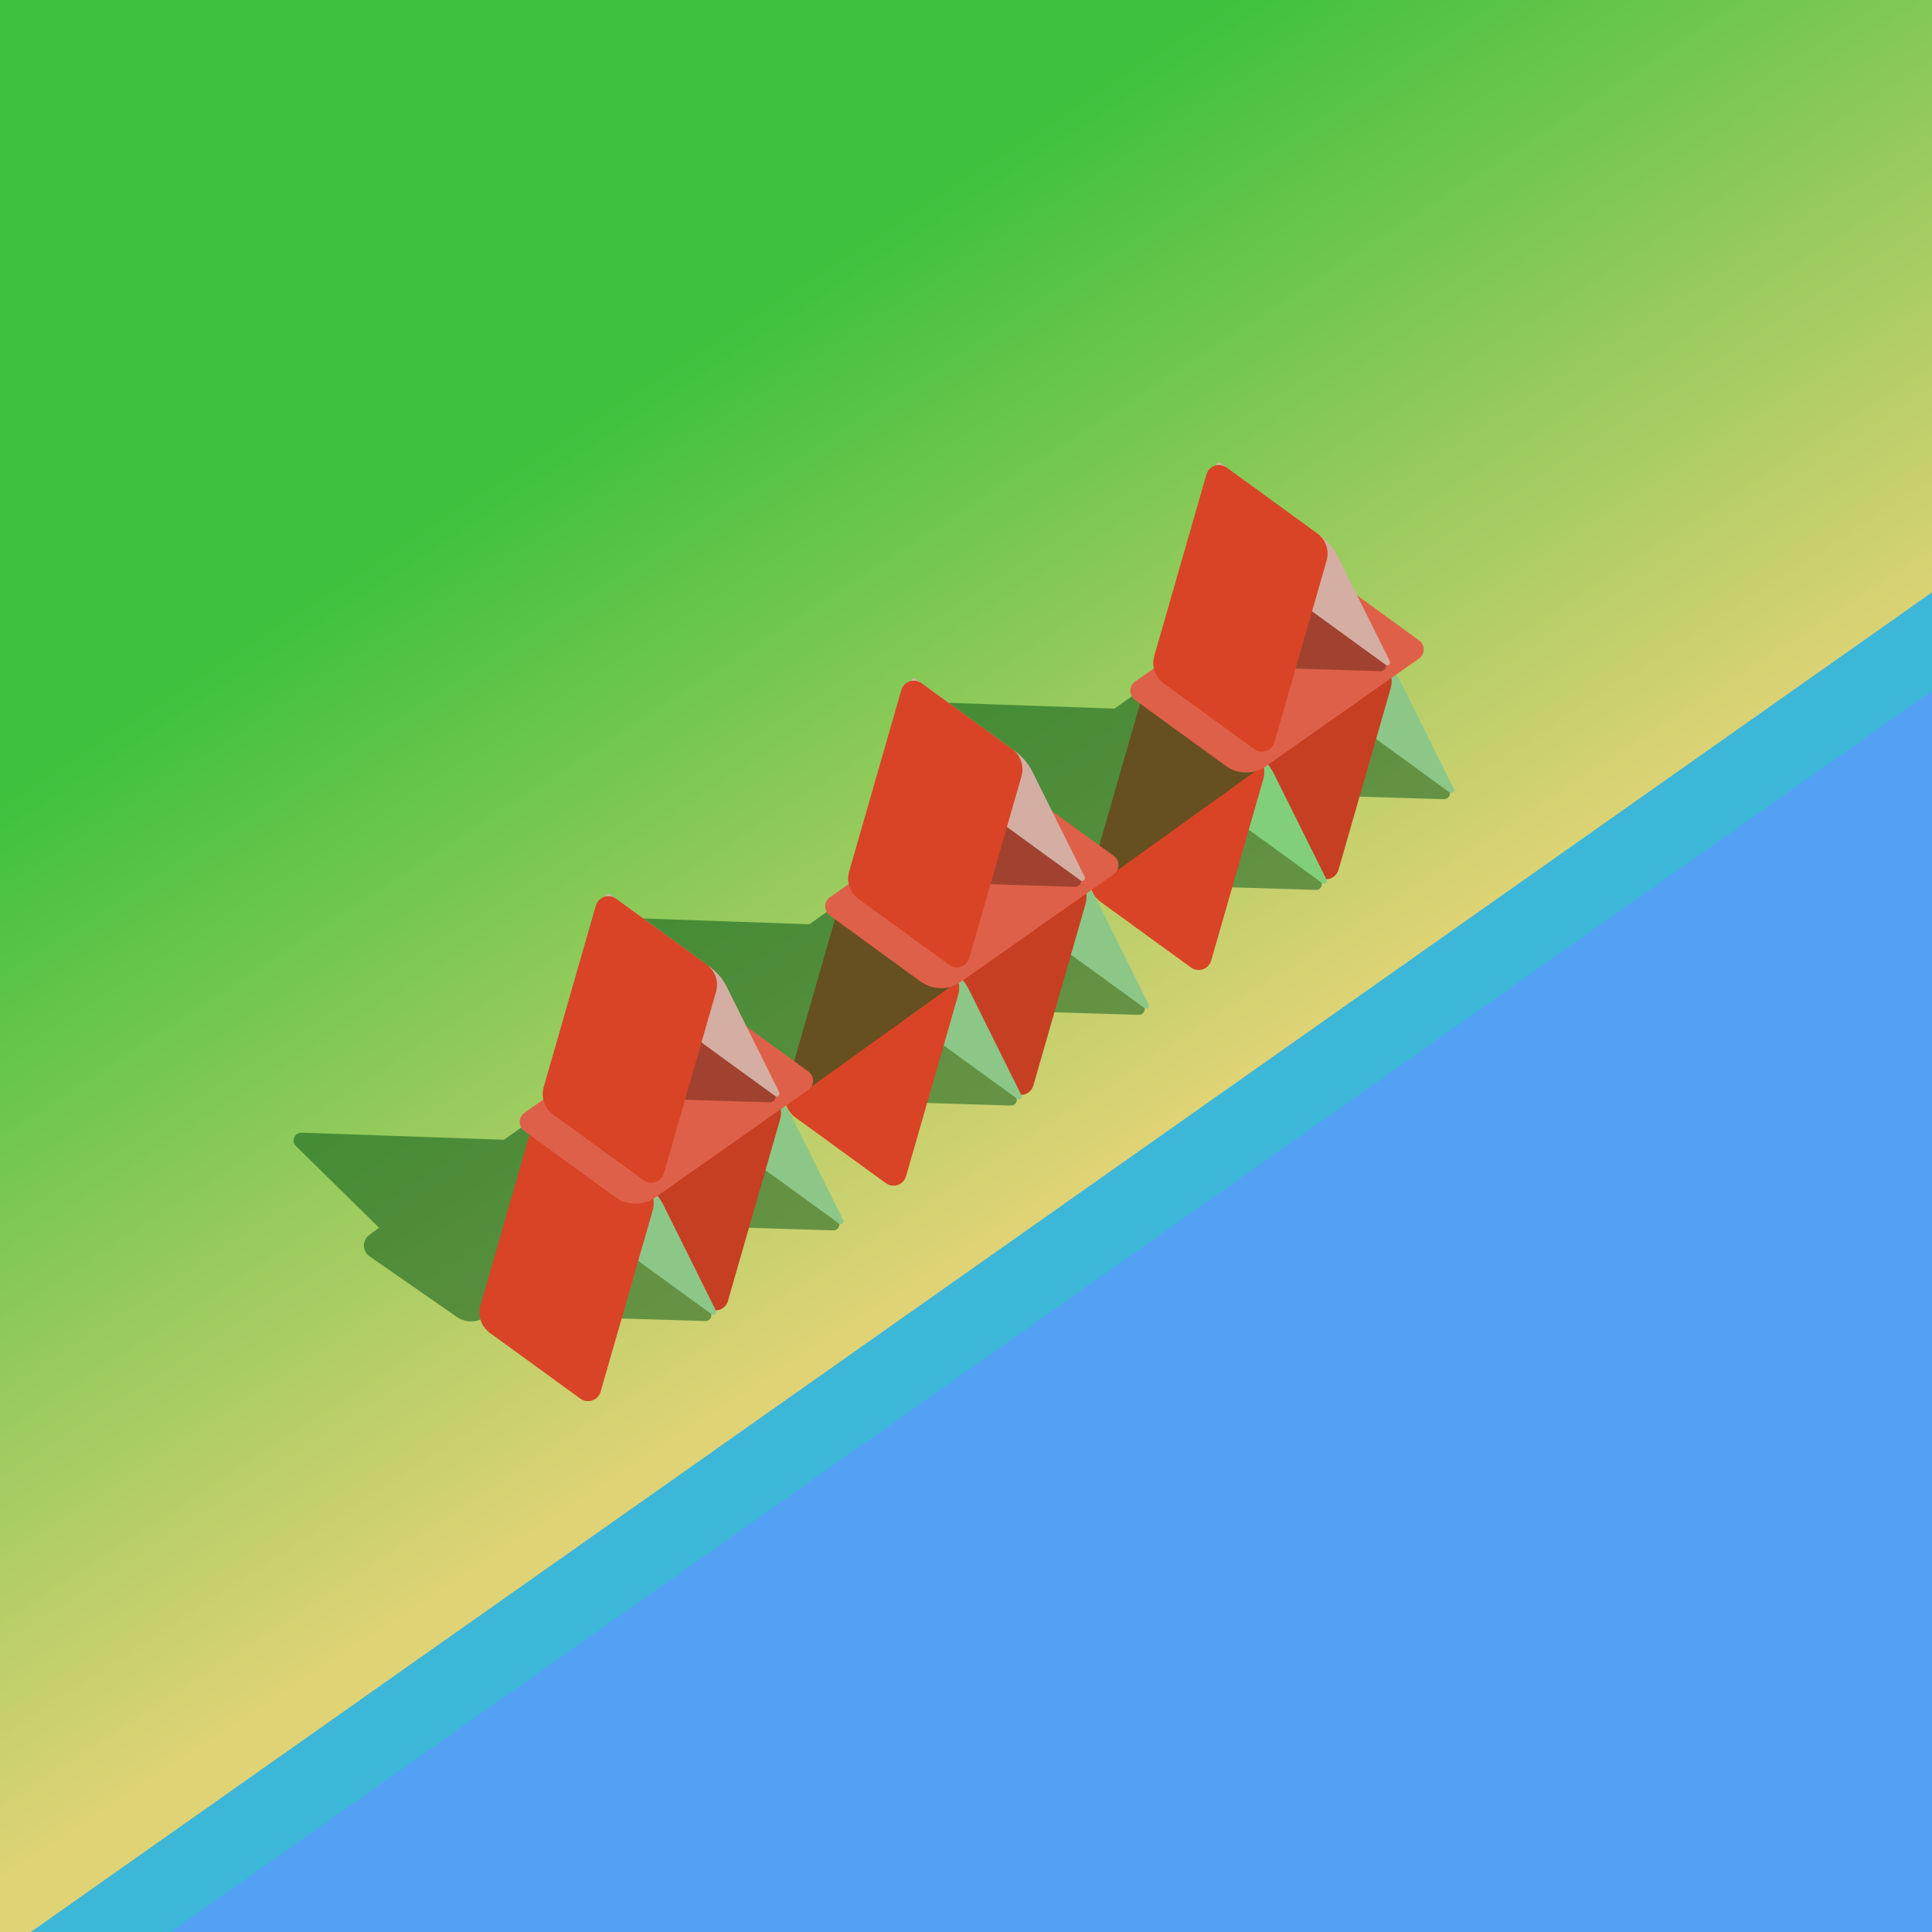
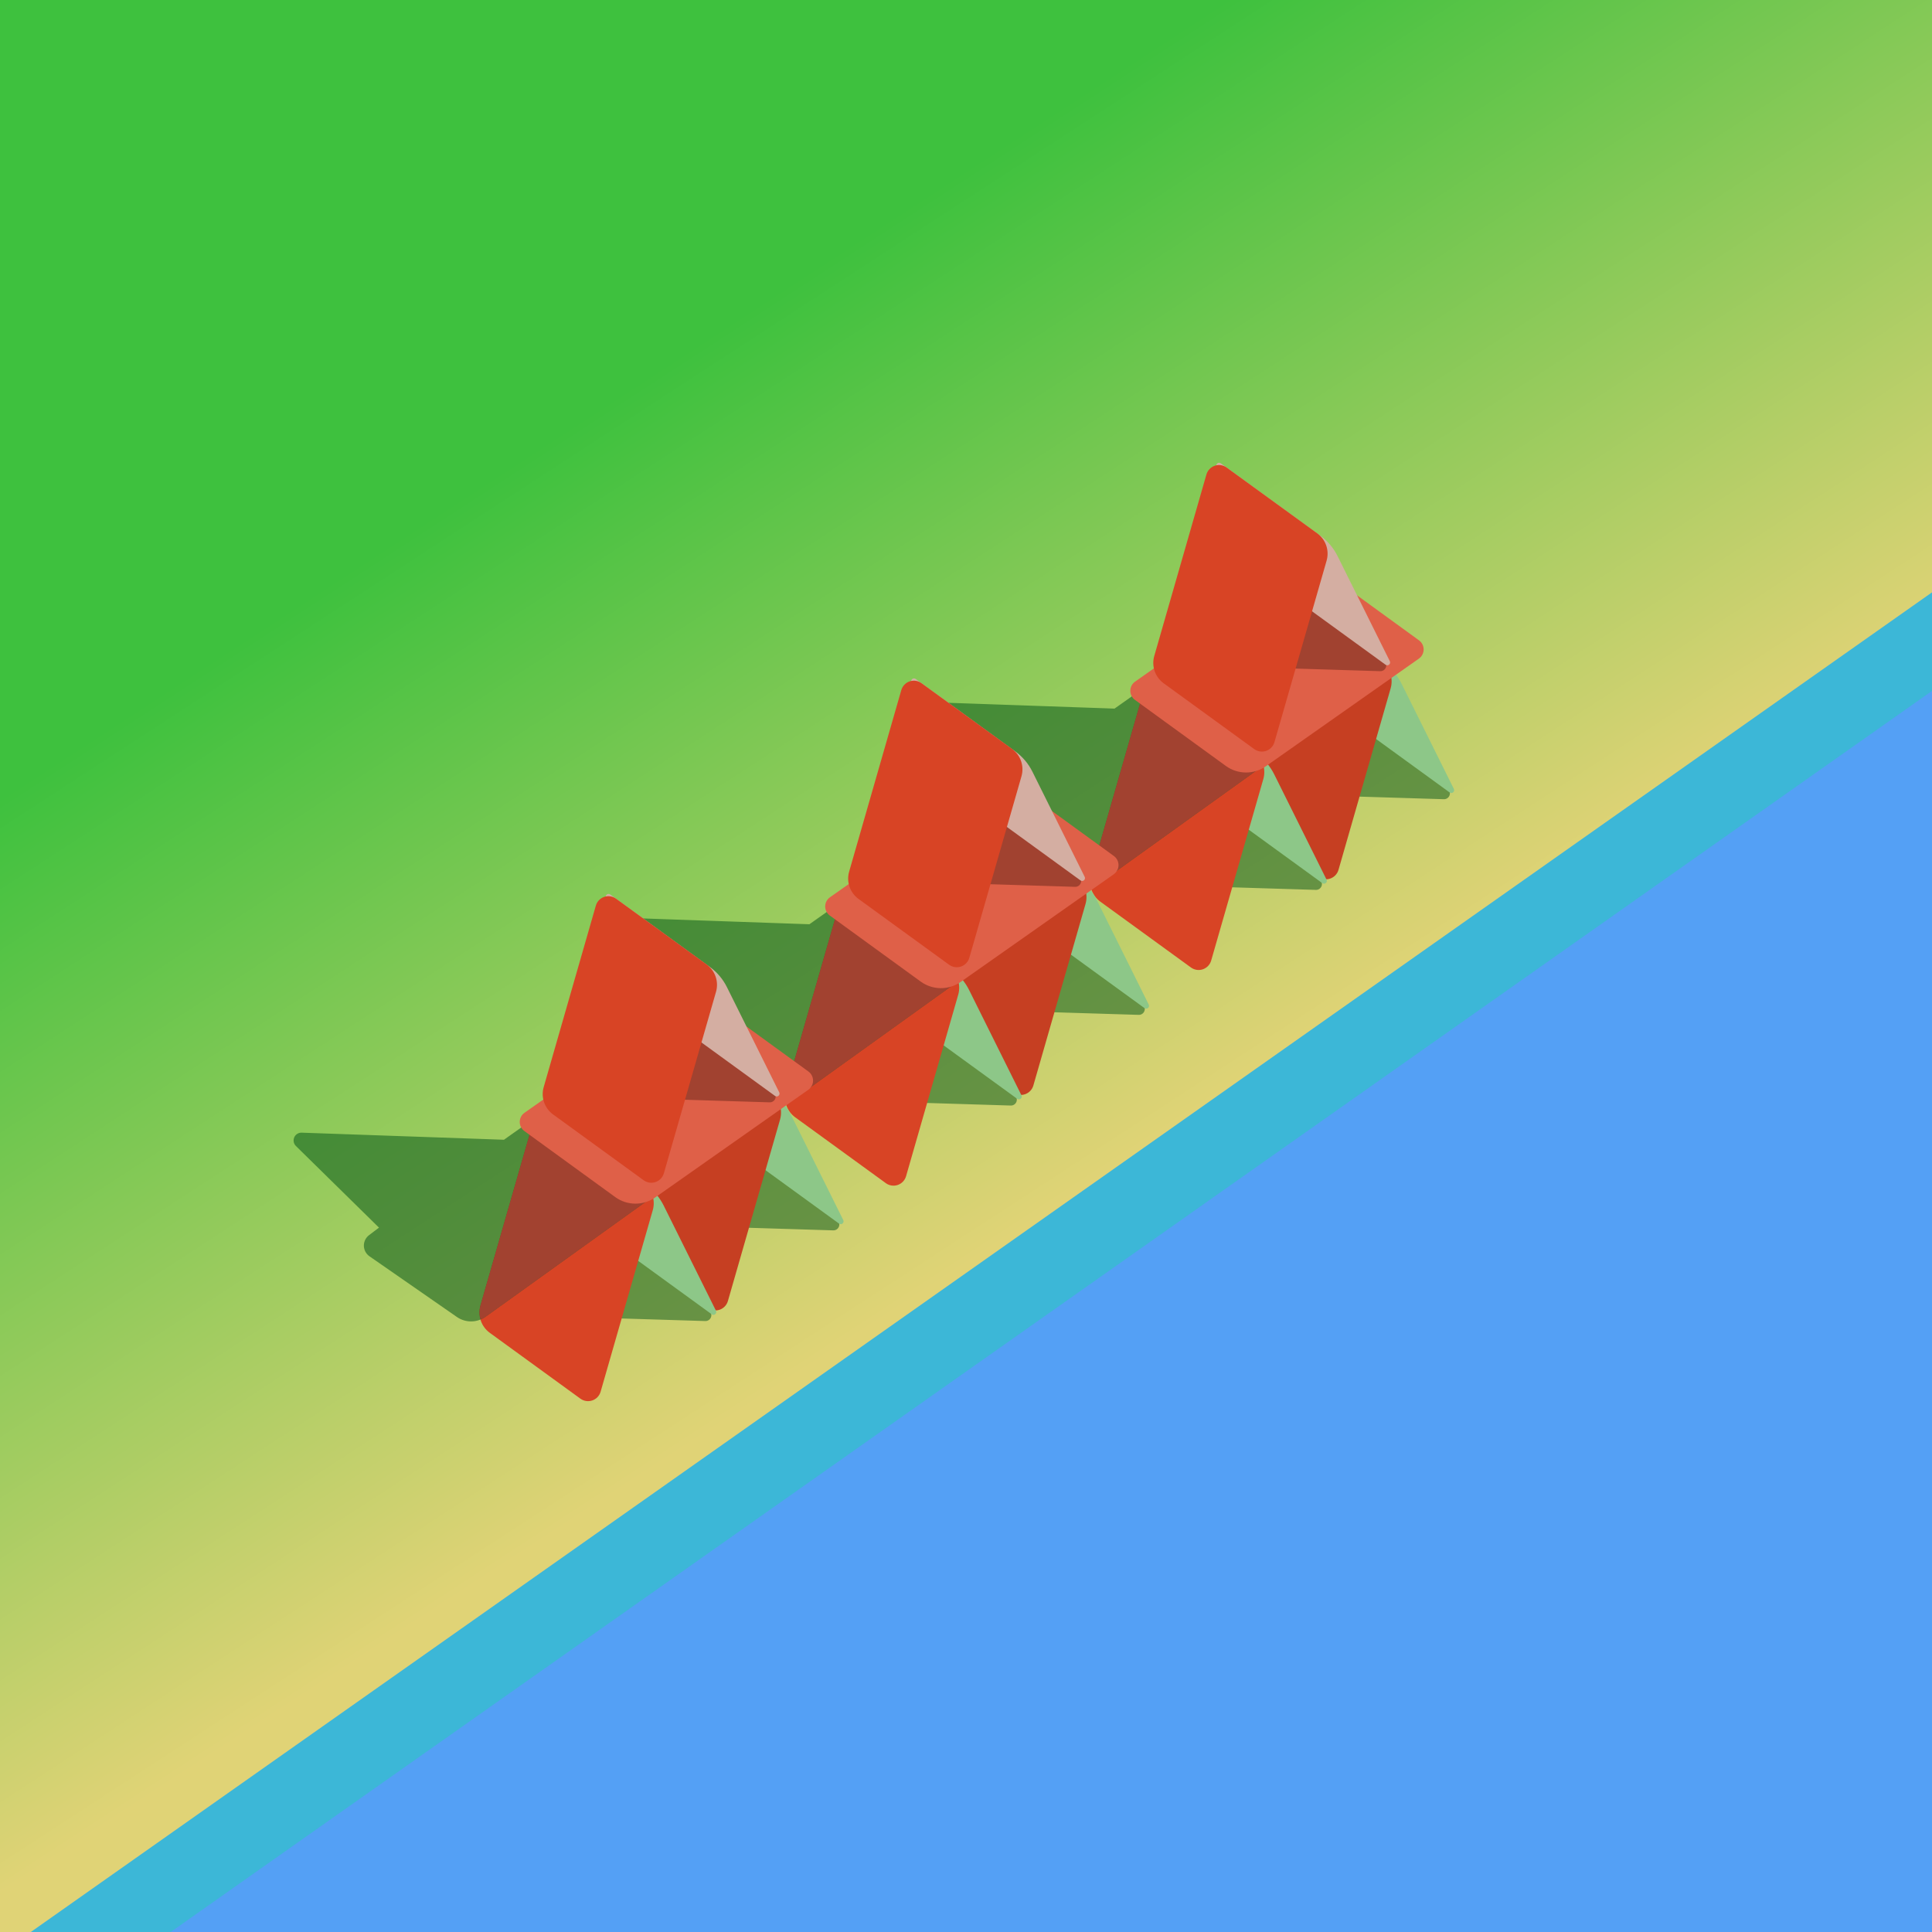
<svg xmlns="http://www.w3.org/2000/svg" xmlns:xlink="http://www.w3.org/1999/xlink" xml:space="preserve" viewBox="0 0 108 108">
  <defs>
    <linearGradient id="a">
      <stop style="stop-color:#3ec13e;stop-opacity:1" offset="0" />
      <stop style="stop-color:#e0d376;stop-opacity:1" offset="1" />
    </linearGradient>
    <linearGradient xlink:href="#a" id="b" x1="2753" y1="29" x2="2781" y2="72" gradientUnits="userSpaceOnUse" />
  </defs>
  <g style="display:inline;fill:none;stroke:#dee4da;stroke-width:.5;stroke-dasharray:none;stroke-opacity:1">
    <path style="opacity:1;fill:url(#b);fill-opacity:1;stroke:none;stroke-width:4;paint-order:markers stroke fill" d="M2729 0h108v108h-108z" transform="translate(-2729)" stroke="none" />
-     <path style="fill:#0b5b1b;fill-opacity:.556;stroke:none;stroke-width:1.733;paint-order:markers stroke fill" d="m2056.263 112.504-31.162 22.374a4.816 4.816 179.545 0 1-5.556.044l-16.938-11.76a2.53 2.53 88.816 0 1-.085-4.094l1.928-1.46-16.097-15.818a1.509 1.509 113.25 0 1 1.11-2.584l39.204 1.371 3.843-2.718z" transform="translate(-557.018 34.7) scale(.28846)" stroke="none" />
-     <path style="fill:#0c5a1e;fill-opacity:.525;stroke:none;stroke-width:1.733;paint-order:markers stroke fill" d="m2044.213 134.667 22.798.702a1.136 1.136 108.736 0 0 .697-2.057l-15.993-11.496z" transform="translate(-522.69 10.697) scale(.28846)" stroke="none" />
-     <path style="fill:#0c5a1e;fill-opacity:.525;stroke:none;stroke-width:1.733;paint-order:markers stroke fill" d="m2044.213 134.667 22.798.702a1.136 1.136 108.736 0 0 .697-2.057l-15.993-11.496z" transform="translate(-515.537 5.628) scale(.28846)" stroke="none" />
-     <path style="fill:#8dc788;fill-opacity:1;stroke:none;stroke-width:1.733;paint-order:markers stroke fill" d="m2049.224 53.155 19.31 14.047a10.778 10.778 49.8 0 1 3.31 3.918l10.135 20.387a.55.55 139.784 0 1-.817.69l-19.283-14.01a10.767 10.767 49.78 0 1-3.312-3.917l-10.158-20.426a.55.55 139.796 0 1 .815-.689z" transform="translate(-519.296 17.704) scale(.28846)" stroke="none" />
-     <path style="fill:#c63f22;fill-opacity:1;stroke:none;stroke-width:1.733;paint-order:markers stroke fill" d="m2036.332 90.497 10.108-35.174a2.529 2.529 161.017 0 1 3.916-1.347l17.554 12.754a4.875 4.875 71.017 0 1 1.82 5.29l-10.108 35.174a2.529 2.529 161.017 0 1-3.916 1.348l-17.554-12.754a4.875 4.875 71.017 0 1-1.82-5.291z" transform="translate(-519.296 17.704) scale(.28846)" stroke="none" />
-     <path style="fill:#81cf7a;fill-opacity:1;stroke:none;stroke-width:1.733;paint-order:markers stroke fill" d="m2049.224 53.155 19.31 14.047a10.778 10.778 49.8 0 1 3.31 3.918l10.135 20.387a.55.55 139.784 0 1-.817.69l-19.283-14.01a10.767 10.767 49.78 0 1-3.312-3.917l-10.158-20.426a.55.55 139.796 0 1 .815-.689z" transform="translate(-526.413 22.774) scale(.28846)" stroke="none" />
-     <path style="fill:#d84425;fill-opacity:1;stroke:none;stroke-width:1.733;paint-order:markers stroke fill" d="m2036.332 90.497 10.108-35.174a2.529 2.529 161.017 0 1 3.916-1.347l17.554 12.754a4.875 4.875 71.017 0 1 1.82 5.29l-10.108 35.174a2.529 2.529 161.017 0 1-3.916 1.348l-17.554-12.754a4.875 4.875 71.017 0 1-1.82-5.291z" transform="translate(-526.413 22.774) scale(.28846)" stroke="none" />
-     <path style="fill:#0b5b1b;fill-opacity:.556;stroke:none;stroke-width:1.733;paint-order:markers stroke fill" d="m2056.263 112.504-31.162 22.374a4.816 4.816 179.545 0 1-5.556.044l-16.938-11.76a2.53 2.53 88.816 0 1-.085-4.094l1.928-1.46-16.097-15.818a1.509 1.509 113.25 0 1 1.11-2.584l39.204 1.371 3.843-2.718z" transform="translate(-522.887 10.599) scale(.28846)" stroke="none" />
-     <path style="fill:#df6048;fill-opacity:1;stroke:none;stroke-width:1.733;paint-order:markers stroke fill" d="m2032.59 99.009 17.609 12.794a6.673 6.673.441 0 0 7.76.06l29.65-20.852a2.178 2.178 90.441 0 0 .026-3.544l-17.61-12.794a6.673 6.673.441 0 0-7.76-.06l-29.649 20.852a2.178 2.178 90.441 0 0-.027 3.544z" transform="translate(-522.876 10.565) scale(.28846)" stroke="none" />
-     <path style="fill:#652418;fill-opacity:.5;stroke:none;stroke-width:1.733;paint-order:markers stroke fill" d="m2044.213 134.667 22.798.702a1.136 1.136 108.736 0 0 .697-2.057l-15.993-11.496z" transform="translate(-519.094 -1.529) scale(.28846)" stroke="none" />
-     <path style="fill:#d4aea2;fill-opacity:1;stroke:none;stroke-width:1.733;paint-order:markers stroke fill" d="m2049.224 53.155 19.31 14.047a10.778 10.778 49.8 0 1 3.31 3.918l10.135 20.387a.55.55 139.784 0 1-.817.69l-19.283-14.01a10.767 10.767 49.78 0 1-3.312-3.917l-10.158-20.426a.55.55 139.796 0 1 .815-.689z" transform="translate(-522.876 10.565) scale(.28846)" stroke="none" />
-     <path style="fill:#d84425;fill-opacity:1;stroke:none;stroke-width:1.733;paint-order:markers stroke fill" d="m2036.332 90.497 10.108-35.174a2.529 2.529 161.017 0 1 3.916-1.347l17.554 12.754a4.875 4.875 71.017 0 1 1.82 5.29l-10.108 35.174a2.529 2.529 161.017 0 1-3.916 1.348l-17.554-12.754a4.875 4.875 71.017 0 1-1.82-5.291z" transform="translate(-522.876 10.565) scale(.28846)" stroke="none" />
-     <path style="fill:#0c5a1e;fill-opacity:.525;stroke:none;stroke-width:1.733;paint-order:markers stroke fill" d="m2044.213 134.667 22.798.702a1.136 1.136 108.736 0 0 .697-2.057l-15.993-11.496z" transform="translate(-539.746 22.752) scale(.28846)" stroke="none" />
-     <path style="fill:#0c5a1e;fill-opacity:.525;stroke:none;stroke-width:1.733;paint-order:markers stroke fill" d="m2044.213 134.667 22.798.702a1.136 1.136 108.736 0 0 .697-2.057l-15.993-11.496z" transform="translate(-532.593 17.683) scale(.28846)" stroke="none" />
-     <path style="fill:#8dc788;fill-opacity:1;stroke:none;stroke-width:1.733;paint-order:markers stroke fill" d="m2049.224 53.155 19.31 14.047a10.778 10.778 49.8 0 1 3.31 3.918l10.135 20.387a.55.55 139.784 0 1-.817.69l-19.283-14.01a10.767 10.767 49.78 0 1-3.312-3.917l-10.158-20.426a.55.55 139.796 0 1 .815-.689z" transform="translate(-536.353 29.759) scale(.28846)" stroke="none" />
-     <path style="fill:#c63f22;fill-opacity:1;stroke:none;stroke-width:1.733;paint-order:markers stroke fill" d="m2036.332 90.497 10.108-35.174a2.529 2.529 161.017 0 1 3.916-1.347l17.554 12.754a4.875 4.875 71.017 0 1 1.82 5.29l-10.108 35.174a2.529 2.529 161.017 0 1-3.916 1.348l-17.554-12.754a4.875 4.875 71.017 0 1-1.82-5.291z" transform="translate(-536.353 29.759) scale(.28846)" stroke="none" />
-     <path style="fill:#8dc788;fill-opacity:1;stroke:none;stroke-width:1.733;paint-order:markers stroke fill" d="m2049.224 53.155 19.31 14.047a10.778 10.778 49.8 0 1 3.31 3.918l10.135 20.387a.55.55 139.784 0 1-.817.69l-19.283-14.01a10.767 10.767 49.78 0 1-3.312-3.917l-10.158-20.426a.55.55 139.796 0 1 .815-.689z" transform="translate(-543.469 34.83) scale(.28846)" stroke="none" />
-     <path style="fill:#d84425;fill-opacity:1;stroke:none;stroke-width:1.733;paint-order:markers stroke fill" d="m2036.332 90.497 10.108-35.174a2.529 2.529 161.017 0 1 3.916-1.347l17.554 12.754a4.875 4.875 71.017 0 1 1.82 5.29l-10.108 35.174a2.529 2.529 161.017 0 1-3.916 1.348l-17.554-12.754a4.875 4.875 71.017 0 1-1.82-5.291z" transform="translate(-543.469 34.83) scale(.28846)" stroke="none" />
-     <path style="fill:#0b5b1b;fill-opacity:.556;stroke:none;stroke-width:1.733;paint-order:markers stroke fill" d="m2056.263 112.504-31.162 22.374a4.816 4.816 179.545 0 1-5.556.044l-16.938-11.76a2.53 2.53 88.816 0 1-.085-4.094l1.928-1.46-16.097-15.818a1.509 1.509 113.25 0 1 1.11-2.584l39.204 1.371 3.843-2.718z" transform="translate(-539.943 22.654) scale(.28846)" stroke="none" />
-     <path style="fill:#df6048;fill-opacity:1;stroke:none;stroke-width:1.733;paint-order:markers stroke fill" d="m2032.59 99.009 17.609 12.794a6.673 6.673.441 0 0 7.76.06l29.65-20.852a2.178 2.178 90.441 0 0 .026-3.544l-17.61-12.794a6.673 6.673.441 0 0-7.76-.06l-29.649 20.852a2.178 2.178 90.441 0 0-.027 3.544z" transform="translate(-539.933 22.62) scale(.28846)" stroke="none" />
-     <path style="fill:#652418;fill-opacity:.5;stroke:none;stroke-width:1.733;paint-order:markers stroke fill" d="m2044.213 134.667 22.798.702a1.136 1.136 108.736 0 0 .697-2.057l-15.993-11.496z" transform="translate(-536.15 10.526) scale(.28846)" stroke="none" />
-     <path style="fill:#d4aea2;fill-opacity:1;stroke:none;stroke-width:1.733;paint-order:markers stroke fill" d="m2049.224 53.155 19.31 14.047a10.778 10.778 49.8 0 1 3.31 3.918l10.135 20.387a.55.55 139.784 0 1-.817.69l-19.283-14.01a10.767 10.767 49.78 0 1-3.312-3.917l-10.158-20.426a.55.55 139.796 0 1 .815-.689z" transform="translate(-539.933 22.62) scale(.28846)" stroke="none" />
-     <path style="fill:#d84425;fill-opacity:1;stroke:none;stroke-width:1.733;paint-order:markers stroke fill" d="m2036.332 90.497 10.108-35.174a2.529 2.529 161.017 0 1 3.916-1.347l17.554 12.754a4.875 4.875 71.017 0 1 1.82 5.29l-10.108 35.174a2.529 2.529 161.017 0 1-3.916 1.348l-17.554-12.754a4.875 4.875 71.017 0 1-1.82-5.291z" transform="translate(-539.933 22.62) scale(.28846)" stroke="none" />
-     <path style="fill:#0c5a1e;fill-opacity:.525;stroke:none;stroke-width:1.733;paint-order:markers stroke fill" d="m2044.213 134.667 22.798.702a1.136 1.136 108.736 0 0 .697-2.057l-15.993-11.496z" transform="translate(-556.822 34.799) scale(.28846)" stroke="none" />
-     <path style="fill:#0c5a1e;fill-opacity:.525;stroke:none;stroke-width:1.733;paint-order:markers stroke fill" d="m2044.213 134.667 22.798.702a1.136 1.136 108.736 0 0 .697-2.057l-15.993-11.496z" transform="translate(-549.669 29.73) scale(.28846)" stroke="none" />
-     <path style="fill:#8dc788;fill-opacity:1;stroke:none;stroke-width:1.733;paint-order:markers stroke fill" d="m2049.224 53.155 19.31 14.047a10.778 10.778 49.8 0 1 3.31 3.918l10.135 20.387a.55.55 139.784 0 1-.817.69l-19.283-14.01a10.767 10.767 49.78 0 1-3.312-3.917l-10.158-20.426a.55.55 139.796 0 1 .815-.689z" transform="translate(-553.428 41.806) scale(.28846)" stroke="none" />
-     <path style="fill:#c63f22;fill-opacity:1;stroke:none;stroke-width:1.733;paint-order:markers stroke fill" d="m2036.332 90.497 10.108-35.174a2.529 2.529 161.017 0 1 3.916-1.347l17.554 12.754a4.875 4.875 71.017 0 1 1.82 5.29l-10.108 35.174a2.529 2.529 161.017 0 1-3.916 1.348l-17.554-12.754a4.875 4.875 71.017 0 1-1.82-5.291z" transform="translate(-553.428 41.806) scale(.28846)" stroke="none" />
-     <path style="fill:#8dc788;fill-opacity:1;stroke:none;stroke-width:1.733;paint-order:markers stroke fill" d="m2049.224 53.155 19.31 14.047a10.778 10.778 49.8 0 1 3.31 3.918l10.135 20.387a.55.55 139.784 0 1-.817.69l-19.283-14.01a10.767 10.767 49.78 0 1-3.312-3.917l-10.158-20.426a.55.55 139.796 0 1 .815-.689z" transform="translate(-560.544 46.876) scale(.28846)" stroke="none" />
-     <path style="fill:#d84425;fill-opacity:1;stroke:none;stroke-width:1.733;paint-order:markers stroke fill" d="m2036.332 90.497 10.108-35.174a2.529 2.529 161.017 0 1 3.916-1.347l17.554 12.754a4.875 4.875 71.017 0 1 1.82 5.29l-10.108 35.174a2.529 2.529 161.017 0 1-3.916 1.348l-17.554-12.754a4.875 4.875 71.017 0 1-1.82-5.291z" transform="translate(-560.544 46.876) scale(.28846)" stroke="none" />
-     <path style="fill:#df6048;fill-opacity:1;stroke:none;stroke-width:1.733;paint-order:markers stroke fill" d="m2032.59 99.009 17.609 12.794a6.673 6.673.441 0 0 7.76.06l29.65-20.852a2.178 2.178 90.441 0 0 .026-3.544l-17.61-12.794a6.673 6.673.441 0 0-7.76-.06l-29.649 20.852a2.178 2.178 90.441 0 0-.027 3.544z" transform="translate(-557.008 34.667) scale(.28846)" stroke="none" />
-     <path style="fill:#652418;fill-opacity:.5;stroke:none;stroke-width:1.733;paint-order:markers stroke fill" d="m2044.213 134.667 22.798.702a1.136 1.136 108.736 0 0 .697-2.057l-15.993-11.496z" transform="translate(-553.226 22.573) scale(.28846)" stroke="none" />
-     <path style="fill:#d4aea2;fill-opacity:1;stroke:none;stroke-width:1.733;paint-order:markers stroke fill" d="m2049.224 53.155 19.31 14.047a10.778 10.778 49.8 0 1 3.31 3.918l10.135 20.387a.55.55 139.784 0 1-.817.69l-19.283-14.01a10.767 10.767 49.78 0 1-3.312-3.917l-10.158-20.426a.55.55 139.796 0 1 .815-.689z" transform="translate(-557.008 34.667) scale(.28846)" stroke="none" />
-     <path style="fill:#d84425;fill-opacity:1;stroke:none;stroke-width:1.733;paint-order:markers stroke fill" d="m2036.332 90.497 10.108-35.174a2.529 2.529 161.017 0 1 3.916-1.347l17.554 12.754a4.875 4.875 71.017 0 1 1.82 5.29l-10.108 35.174a2.529 2.529 161.017 0 1-3.916 1.348l-17.554-12.754a4.875 4.875 71.017 0 1-1.82-5.291z" transform="translate(-557.008 34.667) scale(.28846)" stroke="none" />
+     <g stroke="none">
+       <path style="fill:#0c5a1e;fill-opacity:.525;stroke:none;stroke-width:1.733;paint-order:markers stroke fill" d="m2044.213 134.667 22.798.702a1.136 1.136 108.736 0 0 .697-2.057l-15.993-11.496z" transform="translate(-522.69 10.697) scale(.28846)" />
+       <path style="fill:#0c5a1e;fill-opacity:.525;stroke:none;stroke-width:1.733;paint-order:markers stroke fill" d="m2044.213 134.667 22.798.702a1.136 1.136 108.736 0 0 .697-2.057l-15.993-11.496z" transform="translate(-515.537 5.628) scale(.28846)" />
+       <path style="fill:#8dc788;fill-opacity:1;stroke:none;stroke-width:1.733;paint-order:markers stroke fill" d="m2049.224 53.155 19.31 14.047a10.778 10.778 49.8 0 1 3.31 3.918l10.135 20.387a.55.55 139.784 0 1-.817.69l-19.283-14.01a10.767 10.767 49.78 0 1-3.312-3.917l-10.158-20.426a.55.55 139.796 0 1 .815-.689z" transform="translate(-519.296 17.704) scale(.28846)" />
+       <path style="fill:#c63f22;fill-opacity:1;stroke:none;stroke-width:1.733;paint-order:markers stroke fill" d="m2036.332 90.497 10.108-35.174a2.529 2.529 161.017 0 1 3.916-1.347l17.554 12.754a4.875 4.875 71.017 0 1 1.82 5.29l-10.108 35.174a2.529 2.529 161.017 0 1-3.916 1.348l-17.554-12.754a4.875 4.875 71.017 0 1-1.82-5.291z" transform="translate(-519.296 17.704) scale(.28846)" />
+       <path style="fill:#8dc788;fill-opacity:1;stroke:none;stroke-width:1.733;paint-order:markers stroke fill" d="m2049.224 53.155 19.31 14.047a10.778 10.778 49.8 0 1 3.31 3.918l10.135 20.387a.55.55 139.784 0 1-.817.69l-19.283-14.01a10.767 10.767 49.78 0 1-3.312-3.917l-10.158-20.426a.55.55 139.796 0 1 .815-.689z" transform="translate(-526.413 22.774) scale(.28846)" />
+       <path style="fill:#d84425;fill-opacity:1;stroke:none;stroke-width:1.733;paint-order:markers stroke fill" d="m2036.332 90.497 10.108-35.174a2.529 2.529 161.017 0 1 3.916-1.347l17.554 12.754a4.875 4.875 71.017 0 1 1.82 5.29l-10.108 35.174a2.529 2.529 161.017 0 1-3.916 1.348l-17.554-12.754a4.875 4.875 71.017 0 1-1.82-5.291z" transform="translate(-526.413 22.774) scale(.28846)" />
+       <path style="fill:#0b5b1b;fill-opacity:.556;stroke:none;stroke-width:1.733;paint-order:markers stroke fill" d="m2056.263 112.504-31.162 22.374a4.816 4.816 179.545 0 1-5.556.044l-16.938-11.76a2.53 2.53 88.816 0 1-.085-4.094l1.928-1.46-16.097-15.818a1.509 1.509 113.25 0 1 1.11-2.584l39.204 1.371 3.843-2.718z" transform="translate(-522.886 10.599) scale(.28846)" />
+       <path style="fill:#a24230;fill-opacity:1;stroke:none;stroke-width:1.733;paint-order:markers stroke fill" d="m2046.102 56.499-9.77 33.996a4.875 4.875 0 0 0 .026 2.668 4.816 4.816 0 0 0 .969-.495l31.159-22.37z" transform="translate(-526.413 22.774) scale(.28846)" />
+       <path style="fill:#df6048;fill-opacity:1;stroke:none;stroke-width:1.733;paint-order:markers stroke fill" d="m2032.59 99.009 17.609 12.794a6.673 6.673.441 0 0 7.76.06l29.65-20.852a2.178 2.178 90.441 0 0 .026-3.544l-17.61-12.794a6.673 6.673.441 0 0-7.76-.06l-29.649 20.852a2.178 2.178 90.441 0 0-.027 3.544z" transform="translate(-522.876 10.565) scale(.28846)" />
+       <path style="fill:#652418;fill-opacity:.5;stroke:none;stroke-width:1.733;paint-order:markers stroke fill" d="m2044.213 134.667 22.798.702a1.136 1.136 108.736 0 0 .697-2.057l-15.993-11.496z" transform="translate(-519.094 -1.529) scale(.28846)" />
+       <path style="fill:#d4aea2;fill-opacity:1;stroke:none;stroke-width:1.733;paint-order:markers stroke fill" d="m2049.224 53.155 19.31 14.047a10.778 10.778 49.8 0 1 3.31 3.918l10.135 20.387a.55.55 139.784 0 1-.817.69l-19.283-14.01a10.767 10.767 49.78 0 1-3.312-3.917l-10.158-20.426a.55.55 139.796 0 1 .815-.689z" transform="translate(-522.876 10.565) scale(.28846)" />
+       <path style="fill:#d84425;fill-opacity:1;stroke:none;stroke-width:1.733;paint-order:markers stroke fill" d="m2036.332 90.497 10.108-35.174a2.529 2.529 161.017 0 1 3.916-1.347l17.554 12.754a4.875 4.875 71.017 0 1 1.82 5.29l-10.108 35.174a2.529 2.529 161.017 0 1-3.916 1.348l-17.554-12.754a4.875 4.875 71.017 0 1-1.82-5.291z" transform="translate(-522.876 10.565) scale(.28846)" />
+     </g>
    <path style="display:inline;fill:#54a0f5;fill-opacity:1;stroke:none;stroke-width:.99;stroke-linecap:butt;stroke-linejoin:miter;stroke-miterlimit:4;stroke-dasharray:none;stroke-dashoffset:0;stroke-opacity:1;marker:none;marker-start:none;marker-mid:none;marker-end:none;paint-order:normal;enable-background:new" d="M2837 33.117 2730.729 108H2837Z" transform="translate(-2729)" />
    <path style="display:inline;fill:#24ceba;fill-opacity:.5;stroke:none;stroke-width:.99;stroke-linecap:butt;stroke-linejoin:miter;stroke-miterlimit:4;stroke-dasharray:none;stroke-dashoffset:0;stroke-opacity:1;marker:none;marker-start:none;marker-mid:none;marker-end:none;paint-order:normal;enable-background:new" d="M2837 33.117 2730.729 108h7.814L2837 38.623Z" transform="translate(-2729)" />
+     <g stroke="none">
+       <path style="fill:#0c5a1e;fill-opacity:.525;stroke:none;stroke-width:1.733;paint-order:markers stroke fill" d="m2044.213 134.667 22.798.702a1.136 1.136 108.736 0 0 .697-2.057l-15.993-11.496z" transform="translate(-539.746 22.752) scale(.28846)" />
+       <path style="fill:#0c5a1e;fill-opacity:.525;stroke:none;stroke-width:1.733;paint-order:markers stroke fill" d="m2044.213 134.667 22.798.702a1.136 1.136 108.736 0 0 .697-2.057l-15.993-11.496z" transform="translate(-532.593 17.683) scale(.28846)" />
+       <path style="fill:#8dc788;fill-opacity:1;stroke:none;stroke-width:1.733;paint-order:markers stroke fill" d="m2049.224 53.155 19.31 14.047a10.778 10.778 49.8 0 1 3.31 3.918l10.135 20.387a.55.55 139.784 0 1-.817.69l-19.283-14.01a10.767 10.767 49.78 0 1-3.312-3.917l-10.158-20.426a.55.55 139.796 0 1 .815-.689z" transform="translate(-536.353 29.759) scale(.28846)" />
+       <path style="fill:#c63f22;fill-opacity:1;stroke:none;stroke-width:1.733;paint-order:markers stroke fill" d="m2036.332 90.497 10.108-35.174a2.529 2.529 161.017 0 1 3.916-1.347l17.554 12.754a4.875 4.875 71.017 0 1 1.82 5.29l-10.108 35.174a2.529 2.529 161.017 0 1-3.916 1.348l-17.554-12.754a4.875 4.875 71.017 0 1-1.82-5.291z" transform="translate(-536.353 29.759) scale(.28846)" />
+       <path style="fill:#8dc788;fill-opacity:1;stroke:none;stroke-width:1.733;paint-order:markers stroke fill" d="m2049.224 53.155 19.31 14.047a10.778 10.778 49.8 0 1 3.31 3.918l10.135 20.387a.55.55 139.784 0 1-.817.69l-19.283-14.01a10.767 10.767 49.78 0 1-3.312-3.917l-10.158-20.426a.55.55 139.796 0 1 .815-.689z" transform="translate(-543.469 34.83) scale(.28846)" />
+       <path style="fill:#d84425;fill-opacity:1;stroke:none;stroke-width:1.733;paint-order:markers stroke fill" d="m2036.332 90.497 10.108-35.174a2.529 2.529 161.017 0 1 3.916-1.347l17.554 12.754a4.875 4.875 71.017 0 1 1.82 5.29l-10.108 35.174a2.529 2.529 161.017 0 1-3.916 1.348l-17.554-12.754a4.875 4.875 71.017 0 1-1.82-5.291z" transform="translate(-543.469 34.83) scale(.28846)" />
+       <path style="fill:#0b5b1b;fill-opacity:.556;stroke:none;stroke-width:1.733;paint-order:markers stroke fill" d="m2056.263 112.504-31.162 22.374a4.816 4.816 179.545 0 1-5.556.044l-16.938-11.76a2.53 2.53 88.816 0 1-.085-4.094l1.928-1.46-16.097-15.818a1.509 1.509 113.25 0 1 1.11-2.584l39.204 1.371 3.843-2.718z" transform="translate(-539.943 22.654) scale(.28846)" />
+       <path style="fill:#a24230;fill-opacity:1;stroke:none;stroke-width:1.733;paint-order:markers stroke fill" d="m2046.102 56.499-9.77 33.996a4.875 4.875 0 0 0 .026 2.668 4.816 4.816 0 0 0 .969-.495l31.159-22.37z" transform="translate(-543.469 34.83) scale(.28846)" />
+       <path style="fill:#df6048;fill-opacity:1;stroke:none;stroke-width:1.733;paint-order:markers stroke fill" d="m2032.59 99.009 17.609 12.794a6.673 6.673.441 0 0 7.76.06l29.65-20.852a2.178 2.178 90.441 0 0 .026-3.544l-17.61-12.794a6.673 6.673.441 0 0-7.76-.06l-29.649 20.852a2.178 2.178 90.441 0 0-.027 3.544z" transform="translate(-539.933 22.62) scale(.28846)" />
+       <path style="fill:#652418;fill-opacity:.5;stroke:none;stroke-width:1.733;paint-order:markers stroke fill" d="m2044.213 134.667 22.798.702a1.136 1.136 108.736 0 0 .697-2.057l-15.993-11.496z" transform="translate(-536.15 10.526) scale(.28846)" />
+       <path style="fill:#d4aea2;fill-opacity:1;stroke:none;stroke-width:1.733;paint-order:markers stroke fill" d="m2049.224 53.155 19.31 14.047a10.778 10.778 49.8 0 1 3.31 3.918l10.135 20.387a.55.55 139.784 0 1-.817.69l-19.283-14.01a10.767 10.767 49.78 0 1-3.312-3.917l-10.158-20.426a.55.55 139.796 0 1 .815-.689z" transform="translate(-539.933 22.62) scale(.28846)" />
+       <path style="fill:#d84425;fill-opacity:1;stroke:none;stroke-width:1.733;paint-order:markers stroke fill" d="m2036.332 90.497 10.108-35.174a2.529 2.529 161.017 0 1 3.916-1.347l17.554 12.754a4.875 4.875 71.017 0 1 1.82 5.29l-10.108 35.174a2.529 2.529 161.017 0 1-3.916 1.348l-17.554-12.754a4.875 4.875 71.017 0 1-1.82-5.291z" transform="translate(-539.933 22.62) scale(.28846)" />
+     </g>
+     <g stroke="none">
+       <path style="fill:#0c5a1e;fill-opacity:.525;stroke:none;stroke-width:1.733;paint-order:markers stroke fill" d="m2044.213 134.667 22.798.702a1.136 1.136 108.736 0 0 .697-2.057l-15.993-11.496z" transform="translate(-556.822 34.799) scale(.28846)" />
+       <path style="fill:#0c5a1e;fill-opacity:.525;stroke:none;stroke-width:1.733;paint-order:markers stroke fill" d="m2044.213 134.667 22.798.702a1.136 1.136 108.736 0 0 .697-2.057l-15.993-11.496z" transform="translate(-549.669 29.73) scale(.28846)" />
+       <path style="fill:#8dc788;fill-opacity:1;stroke:none;stroke-width:1.733;paint-order:markers stroke fill" d="m2049.224 53.155 19.31 14.047a10.778 10.778 49.8 0 1 3.31 3.918l10.135 20.387a.55.55 139.784 0 1-.817.69l-19.283-14.01a10.767 10.767 49.78 0 1-3.312-3.917l-10.158-20.426a.55.55 139.796 0 1 .815-.689z" transform="translate(-553.428 41.806) scale(.28846)" />
+       <path style="fill:#c63f22;fill-opacity:1;stroke:none;stroke-width:1.733;paint-order:markers stroke fill" d="m2036.332 90.497 10.108-35.174a2.529 2.529 161.017 0 1 3.916-1.347l17.554 12.754a4.875 4.875 71.017 0 1 1.82 5.29l-10.108 35.174a2.529 2.529 161.017 0 1-3.916 1.348l-17.554-12.754a4.875 4.875 71.017 0 1-1.82-5.291z" transform="translate(-553.428 41.806) scale(.28846)" />
+       <path style="fill:#8dc788;fill-opacity:1;stroke:none;stroke-width:1.733;paint-order:markers stroke fill" d="m2049.224 53.155 19.31 14.047a10.778 10.778 49.8 0 1 3.31 3.918l10.135 20.387a.55.55 139.784 0 1-.817.69l-19.283-14.01a10.767 10.767 49.78 0 1-3.312-3.917l-10.158-20.426a.55.55 139.796 0 1 .815-.689z" transform="translate(-560.544 46.876) scale(.28846)" />
+       <path style="fill:#d84425;fill-opacity:1;stroke:none;stroke-width:1.733;paint-order:markers stroke fill" d="m2036.332 90.497 10.108-35.174a2.529 2.529 161.017 0 1 3.916-1.347l17.554 12.754a4.875 4.875 71.017 0 1 1.82 5.29l-10.108 35.174a2.529 2.529 161.017 0 1-3.916 1.348l-17.554-12.754a4.875 4.875 71.017 0 1-1.82-5.291z" transform="translate(-560.544 46.876) scale(.28846)" />
+       <path style="fill:#0b5b1b;fill-opacity:.556;stroke:none;stroke-width:1.733;paint-order:markers stroke fill" d="m2056.263 112.504-31.162 22.374a4.816 4.816 179.545 0 1-5.556.044l-16.938-11.76a2.53 2.53 88.816 0 1-.085-4.094l1.928-1.46-16.097-15.818a1.509 1.509 113.25 0 1 1.11-2.584l39.204 1.371 3.843-2.718z" transform="translate(-557.018 34.7) scale(.28846)" />
+       <path style="fill:#a24230;fill-opacity:1;stroke:none;stroke-width:1.733;paint-order:markers stroke fill" d="m2046.102 56.499-9.77 33.996a4.875 4.875 0 0 0 .026 2.668 4.816 4.816 0 0 0 .969-.495l31.159-22.37z" transform="translate(-560.544 46.876) scale(.28846)" />
+       <path style="fill:#df6048;fill-opacity:1;stroke:none;stroke-width:1.733;paint-order:markers stroke fill" d="m2032.59 99.009 17.609 12.794a6.673 6.673.441 0 0 7.76.06l29.65-20.852a2.178 2.178 90.441 0 0 .026-3.544l-17.61-12.794a6.673 6.673.441 0 0-7.76-.06l-29.649 20.852a2.178 2.178 90.441 0 0-.027 3.544z" transform="translate(-557.008 34.667) scale(.28846)" />
+       <path style="fill:#652418;fill-opacity:.5;stroke:none;stroke-width:1.733;paint-order:markers stroke fill" d="m2044.213 134.667 22.798.702a1.136 1.136 108.736 0 0 .697-2.057l-15.993-11.496z" transform="translate(-553.226 22.573) scale(.28846)" />
+       <path style="fill:#d4aea2;fill-opacity:1;stroke:none;stroke-width:1.733;paint-order:markers stroke fill" d="m2049.224 53.155 19.31 14.047a10.778 10.778 49.8 0 1 3.31 3.918l10.135 20.387a.55.55 139.784 0 1-.817.69l-19.283-14.01a10.767 10.767 49.78 0 1-3.312-3.917l-10.158-20.426a.55.55 139.796 0 1 .815-.689z" transform="translate(-557.008 34.667) scale(.28846)" />
+       <path style="fill:#d84425;fill-opacity:1;stroke:none;stroke-width:1.733;paint-order:markers stroke fill" d="m2036.332 90.497 10.108-35.174a2.529 2.529 161.017 0 1 3.916-1.347l17.554 12.754a4.875 4.875 71.017 0 1 1.82 5.29l-10.108 35.174a2.529 2.529 161.017 0 1-3.916 1.348l-17.554-12.754a4.875 4.875 71.017 0 1-1.82-5.291z" transform="translate(-557.008 34.667) scale(.28846)" />
+     </g>
  </g>
</svg>
